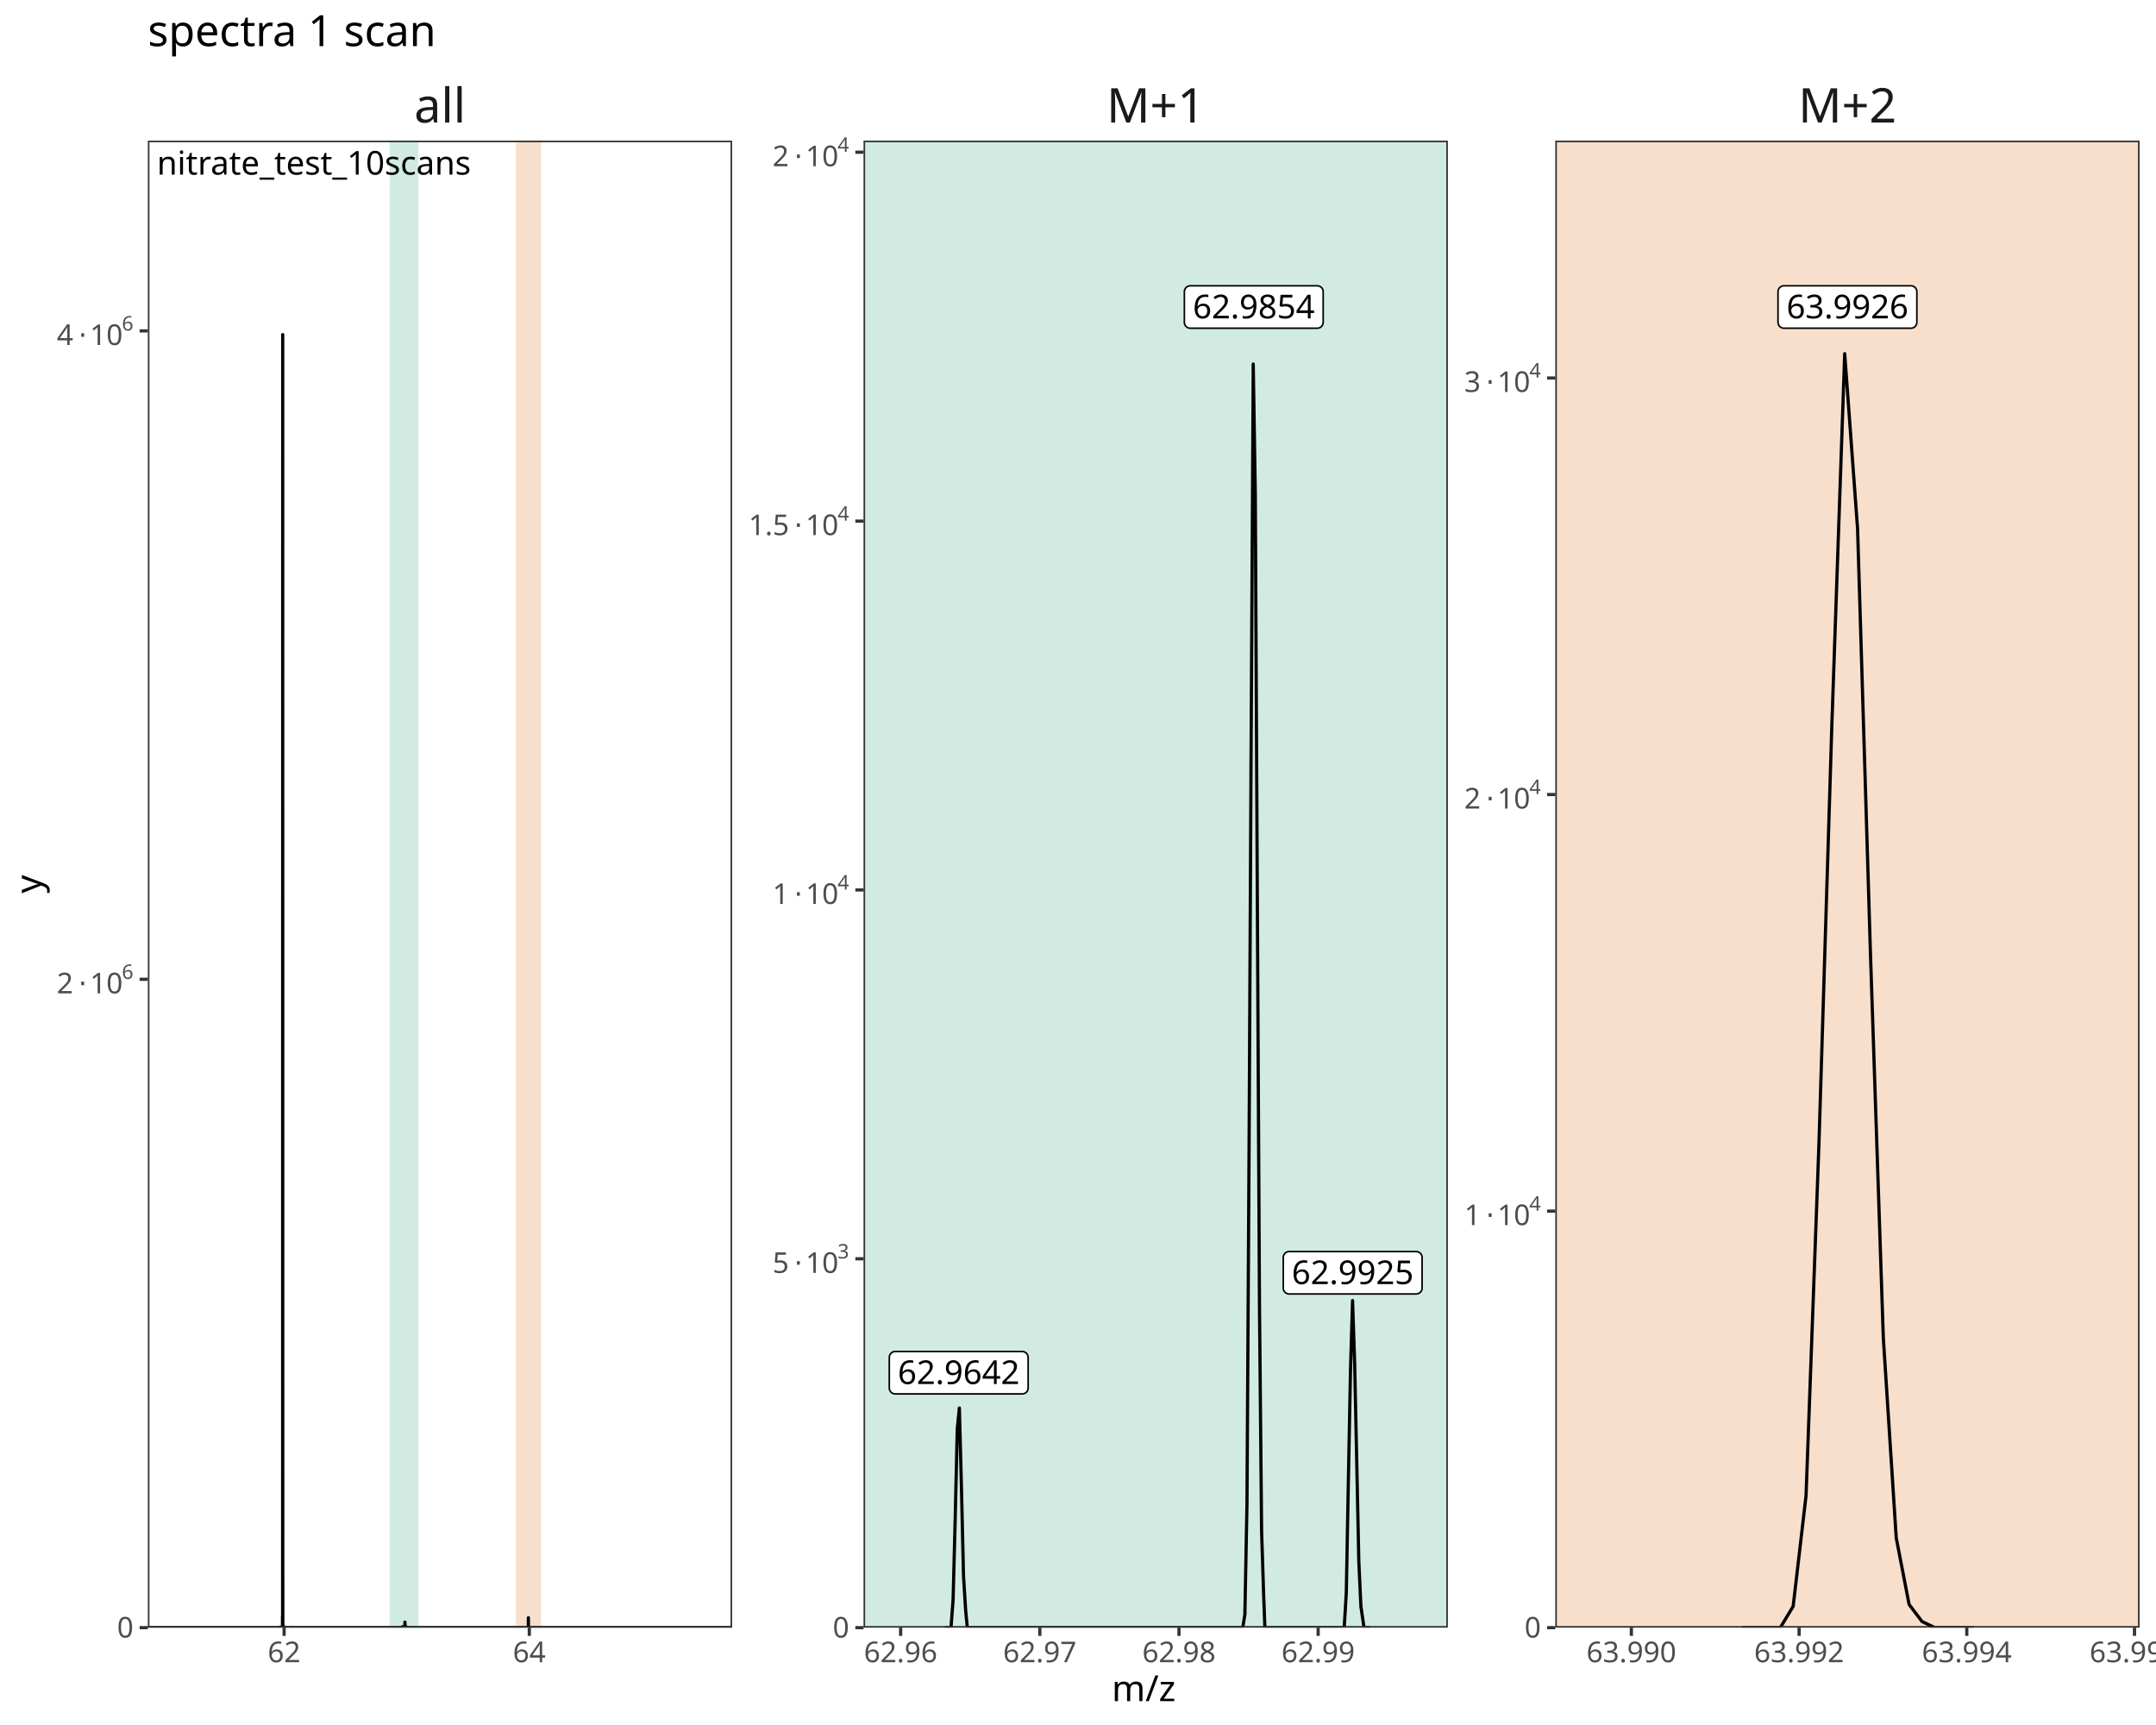
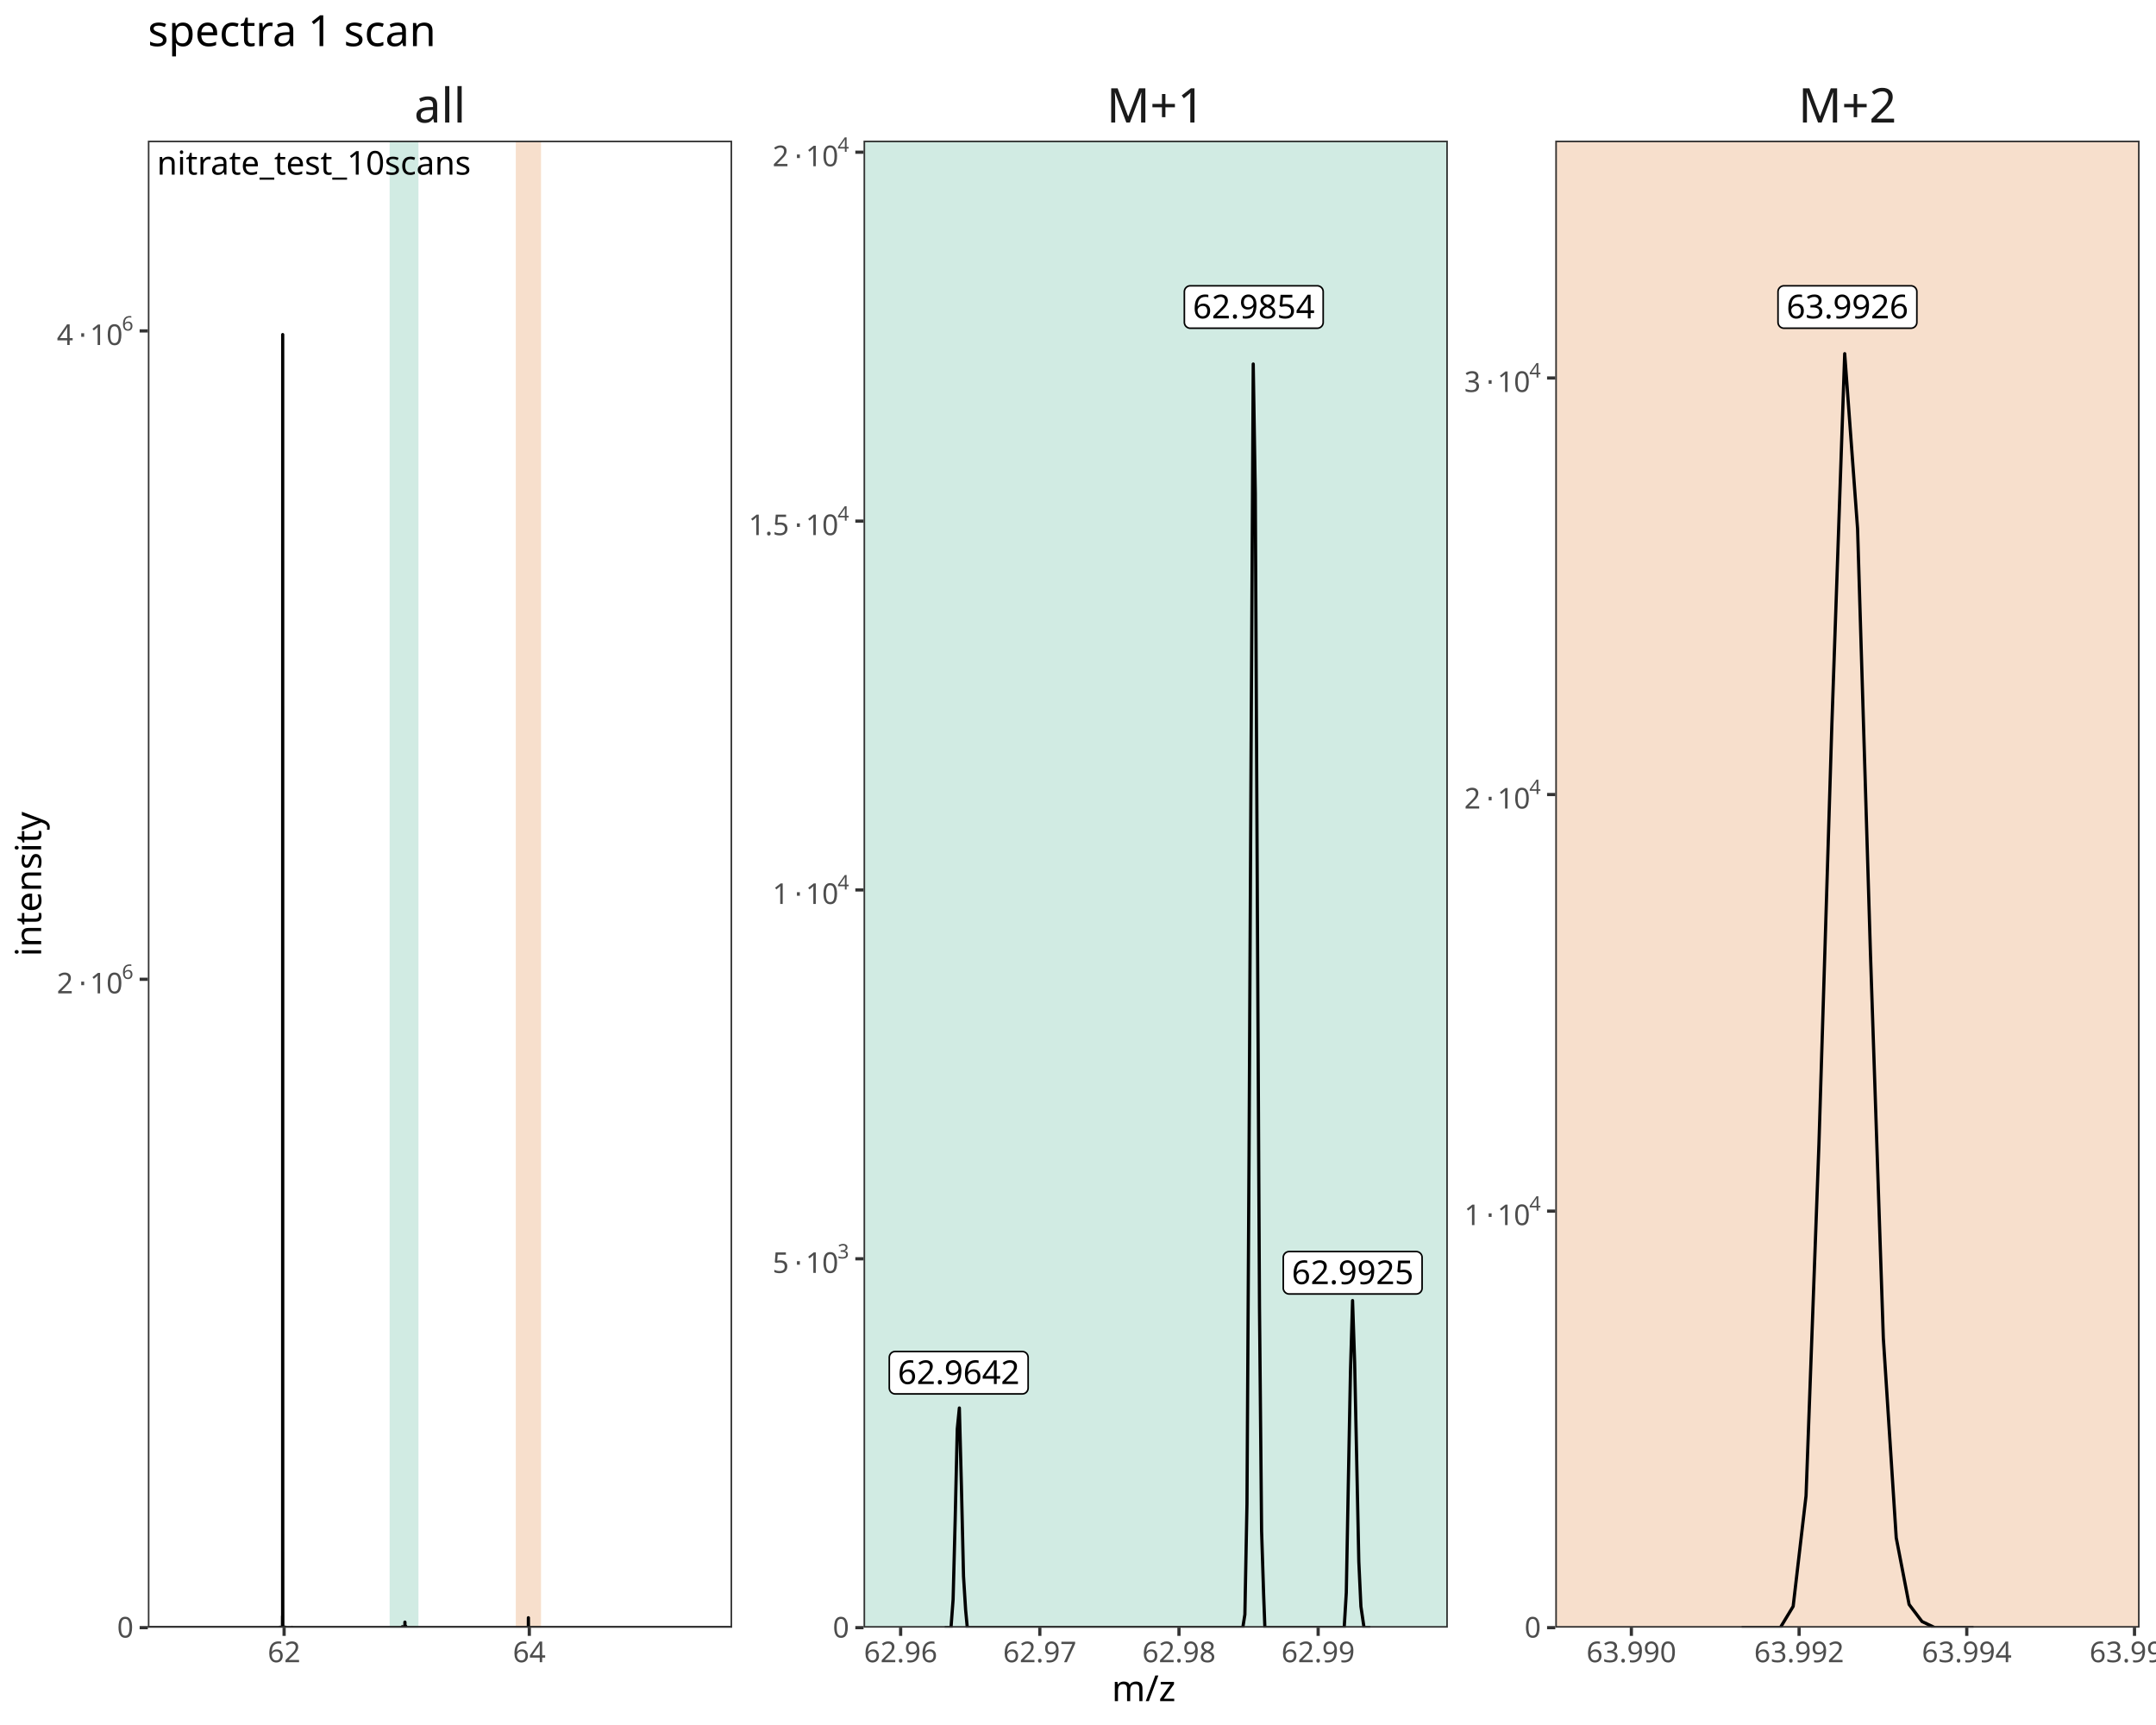
<svg xmlns="http://www.w3.org/2000/svg" class="svglite" data-engine-version="2.0" width="720.00pt" height="576.00pt" viewBox="0 0 720.00 576.00">
  <defs>
    <style type="text/css">
    .svglite line, .svglite polyline, .svglite polygon, .svglite path, .svglite rect, .svglite circle {
      fill: none;
      stroke: #000000;
      stroke-linecap: round;
      stroke-linejoin: round;
      stroke-miterlimit: 10.00;
    }
  </style>
  </defs>
  <rect width="100%" height="100%" style="stroke: none; fill: #FFFFFF;" />
  <defs>
    <clipPath id="cpMC4wMHw3MjAuMDB8MC4wMHw1NzYuMDA=">
      <rect x="0.00" y="0.00" width="720.00" height="576.00" />
    </clipPath>
  </defs>
  <g clip-path="url(#cpMC4wMHw3MjAuMDB8MC4wMHw1NzYuMDA=)">
</g>
  <defs>
    <clipPath id="cpNDkuMzd8MjQ0LjUwfDQ2Ljk2fDU0My41MA==">
      <rect x="49.37" y="46.96" width="195.13" height="496.54" />
    </clipPath>
  </defs>
  <g clip-path="url(#cpNDkuMzd8MjQ0LjUwfDQ2Ljk2fDU0My41MA==)">
    <rect x="130.12" y="46.96" width="9.62" height="496.54" style="stroke-width: 1.07; stroke: none; stroke-linecap: butt; stroke-linejoin: miter; fill: #1B9E77; fill-opacity: 0.20;" />
    <rect x="172.25" y="46.96" width="8.43" height="496.54" style="stroke-width: 1.07; stroke: none; stroke-linecap: butt; stroke-linejoin: miter; fill: #D95F02; fill-opacity: 0.20;" />
    <polyline points="49.37,543.50 49.37,543.50 49.38,543.50 49.38,543.50 93.35,543.50 93.35,543.50 93.36,543.50 93.36,543.50 93.37,543.45 93.38,543.40 93.38,543.37 93.39,543.38 93.39,543.40 93.40,543.42 93.41,543.50 93.41,543.50 93.42,543.50 93.42,543.50 93.51,543.50 93.51,543.50 93.52,543.50 93.53,543.50 93.53,543.42 93.54,543.36 93.54,543.35 93.55,543.40 93.56,543.47 93.56,543.50 93.57,543.50 93.57,543.50 93.58,543.50 93.59,543.50 93.59,543.50 93.60,543.45 93.60,543.40 93.61,543.37 93.62,543.39 93.62,543.44 93.63,543.50 93.63,543.50 93.64,543.50 93.65,543.50 93.80,543.50 93.81,543.50 93.81,543.50 93.82,543.50 93.83,543.45 93.83,543.40 93.84,543.38 93.84,543.41 93.85,543.45 93.86,543.50 93.86,543.50 93.87,543.50 93.87,543.50 93.90,543.50 93.90,543.50 93.91,543.50 93.92,543.50 93.92,543.50 93.93,543.50 93.93,543.50 93.94,543.50 93.95,543.50 93.95,543.50 93.96,543.50 93.96,543.50 93.97,543.50 93.98,543.50 93.98,543.50 93.99,543.50 93.99,543.50 94.00,543.50 94.01,543.50 94.01,543.50 94.02,543.50 94.02,543.50 94.03,543.50 94.04,543.50 94.04,543.50 94.05,543.50 94.05,543.50 94.06,543.50 94.07,543.50 94.07,543.50 94.08,543.50 94.08,543.50 94.09,543.50 94.10,543.50 94.10,543.50 94.11,543.50 94.11,543.50 94.12,543.50 94.13,543.50 94.13,543.50 94.14,543.50 94.14,543.50 94.15,543.50 94.16,543.50 94.16,543.50 94.17,543.50 94.17,543.50 94.18,543.50 94.18,543.50 94.19,543.50 94.20,543.50 94.20,543.50 94.21,543.50 94.21,543.50 94.22,543.50 94.23,543.50 94.23,543.50 94.24,543.50 94.24,543.50 94.25,543.50 94.26,543.50 94.26,543.50 94.27,543.50 94.27,543.50 94.28,543.50 94.29,543.50 94.29,543.50 94.30,543.50 94.30,543.50 94.31,543.50 94.32,543.50 94.32,543.50 94.33,543.50 94.33,543.50 94.34,539.65 94.35,543.20 94.35,543.29 94.36,543.50 94.36,543.50 94.37,543.50 94.38,543.50 94.38,534.02 94.39,497.16 94.39,378.04 94.40,237.40 94.41,111.72 94.41,171.46 94.42,316.09 94.42,448.20 94.43,512.25 94.44,530.19 94.44,535.23 94.45,542.29 94.45,543.50 94.46,543.50 94.47,543.50 94.47,543.50 94.48,543.50 94.48,543.50 94.49,543.50 94.50,543.50 94.50,543.50 94.51,543.50 94.51,543.50 94.52,543.50 94.53,543.50 94.53,543.50 94.54,543.50 94.54,543.50 94.55,543.50 94.56,543.50 94.56,543.50 94.57,543.50 94.57,543.50 94.58,543.50 94.59,543.50 94.59,543.50 94.60,543.50 94.60,543.50 94.61,543.50 94.62,543.50 94.62,543.50 94.63,543.50 94.63,543.50 94.64,543.50 94.65,543.50 94.65,543.50 94.66,543.50 94.66,543.50 94.67,543.50 94.68,543.50 94.68,543.50 94.69,543.50 94.69,543.50 94.70,543.50 94.71,543.50 94.71,543.50 94.72,543.50 94.72,543.50 94.73,543.50 94.74,543.50 94.74,543.50 94.75,543.50 94.75,543.50 94.76,543.50 94.77,543.50 94.77,543.50 94.78,543.50 94.78,543.50 94.81,543.50 94.82,543.50 94.83,543.50 94.83,543.50 94.84,543.50 94.84,543.50 94.85,543.50 94.86,543.50 94.86,543.50 94.87,543.50 94.87,543.50 94.88,543.50 94.89,543.50 94.89,543.50 94.92,543.50 94.92,543.50 94.93,543.50 94.93,543.50 94.94,543.46 94.95,543.40 94.95,543.33 94.96,543.31 94.96,543.35 94.97,543.43 94.98,543.50 94.98,543.50 94.99,543.50 94.99,543.50 95.04,543.50 95.05,543.50 95.05,543.50 95.06,543.50 95.07,543.44 95.07,543.38 95.08,543.34 95.08,543.38 95.09,543.45 95.10,543.50 95.10,543.50 95.11,543.50 95.11,543.50 95.22,543.50 95.22,543.50 95.23,543.50 95.23,543.50 95.24,543.48 95.25,543.41 95.25,543.36 95.26,543.37 95.26,543.41 95.27,543.45 95.28,543.50 95.28,543.43 95.29,543.37 95.29,543.34 95.30,543.39 95.31,543.46 95.31,543.50 95.32,543.50 95.32,543.50 95.33,543.50 97.47,543.50 97.47,543.50 97.48,543.50 97.49,543.50 97.49,543.45 97.50,543.41 97.50,543.39 97.51,543.42 97.52,543.47 97.52,543.50 97.53,543.50 97.53,543.50 97.54,543.50 134.31,543.50 134.32,543.50 134.33,543.50 134.33,543.50 134.34,543.46 134.35,543.34 134.35,543.21 134.36,543.18 134.36,543.29 134.37,543.42 134.38,543.47 134.38,543.50 134.39,543.50 134.39,543.50 134.40,543.50 135.17,543.50 135.18,543.50 135.19,543.50 135.19,543.50 135.20,543.48 135.20,543.32 135.21,542.81 135.22,542.20 135.22,541.65 135.23,541.84 135.23,542.45 135.24,543.03 135.25,543.36 135.25,543.45 135.26,543.50 135.26,543.50 135.27,543.50 135.27,543.50 135.47,543.50 135.48,543.50 135.48,543.50 135.49,543.50 135.50,543.45 135.50,543.28 135.51,543.12 135.51,543.02 135.52,543.11 135.53,543.26 135.53,543.40 135.54,543.47 135.55,543.50 135.55,543.50 135.56,543.50 135.57,543.50 176.41,543.50 176.41,543.50 176.42,543.50 176.43,543.50 176.43,543.44 176.44,543.16 176.45,542.24 176.45,541.16 176.46,540.19 176.46,540.64 176.47,541.75 176.48,542.75 176.48,543.27 176.49,543.44 176.50,543.48 176.50,543.50 176.51,543.50 176.52,543.50 176.52,543.50 244.48,543.50 244.48,543.50 244.49,543.50 244.50,543.50 " style="stroke-width: 1.07; stroke-linecap: butt;" />
    <text x="52.41" y="58.31" style="font-size: 11.00px; font-family: sans;" textLength="101.53px" lengthAdjust="spacingAndGlyphs">nitrate_test_10scans</text>
    <rect x="49.37" y="46.96" width="195.13" height="496.54" style="stroke-width: 1.07; stroke: #333333;" />
  </g>
  <g clip-path="url(#cpMC4wMHw3MjAuMDB8MC4wMHw1NzYuMDA=)">
</g>
  <defs>
    <clipPath id="cpMjg4LjM4fDQ4My41MXw0Ni45Nnw1NDMuNTA=">
      <rect x="288.38" y="46.96" width="195.13" height="496.54" />
    </clipPath>
  </defs>
  <g clip-path="url(#cpMjg4LjM4fDQ4My41MXw0Ni45Nnw1NDMuNTA=)">
    <rect x="288.38" y="46.96" width="195.13" height="496.54" style="stroke-width: 1.07; stroke: none; stroke-linecap: butt; stroke-linejoin: miter; fill: #1B9E77; fill-opacity: 0.20;" />
    <polyline points="315.50,543.50 316.20,543.50 316.89,543.50 317.59,543.50 318.29,534.10 318.98,507.55 319.68,477.14 320.38,470.15 321.07,496.39 321.77,526.34 322.47,537.57 323.03,543.50 323.73,543.50 324.42,543.50 325.12,543.50 412.94,543.50 413.64,543.50 414.33,543.50 415.03,543.50 415.73,539.11 416.43,502.12 417.12,385.49 417.82,247.35 418.52,121.55 419.21,164.77 419.91,304.56 420.61,436.61 421.31,511.19 422.00,532.65 422.41,543.50 423.11,543.50 423.80,543.50 424.50,543.50 446.81,543.50 447.51,543.50 448.21,543.50 448.90,543.50 449.60,531.81 450.30,493.82 451.00,457.57 451.69,434.28 452.39,455.01 453.09,488.32 453.78,521.43 454.48,536.41 455.52,543.50 456.21,543.50 456.91,543.50 457.61,543.50 " style="stroke-width: 1.07; stroke-linecap: butt;" />
    <polygon points="298.96,465.45 341.37,465.45 341.29,465.45 341.61,465.43 341.92,465.37 342.22,465.26 342.49,465.10 342.74,464.90 342.95,464.66 343.12,464.39 343.24,464.10 343.32,463.79 343.35,463.47 343.35,463.47 343.35,453.26 343.35,453.26 343.32,452.94 343.24,452.63 343.12,452.34 342.95,452.07 342.74,451.83 342.49,451.63 342.22,451.47 341.92,451.36 341.61,451.29 341.37,451.28 298.96,451.28 299.20,451.29 298.88,451.28 298.57,451.32 298.26,451.41 297.97,451.54 297.71,451.72 297.48,451.95 297.29,452.20 297.14,452.48 297.04,452.78 296.99,453.10 296.98,453.26 296.98,463.47 296.99,463.31 296.99,463.63 297.04,463.94 297.14,464.24 297.29,464.53 297.48,464.78 297.71,465.00 297.97,465.18 298.26,465.32 298.57,465.41 298.88,465.45 " style="stroke-width: 0.53; fill: #FFFFFF;" />
    <text x="320.16" y="462.15" text-anchor="middle" style="font-size: 11.00px; font-family: sans;" textLength="39.76px" lengthAdjust="spacingAndGlyphs">62.9642</text>
    <polygon points="397.50,109.60 439.90,109.60 439.82,109.60 440.14,109.58 440.45,109.52 440.75,109.41 441.03,109.25 441.27,109.05 441.49,108.81 441.66,108.54 441.78,108.25 441.86,107.94 441.88,107.62 441.88,107.62 441.88,97.41 441.88,97.41 441.86,97.09 441.78,96.78 441.66,96.49 441.49,96.22 441.27,95.98 441.03,95.78 440.75,95.62 440.45,95.51 440.14,95.44 439.90,95.43 397.50,95.43 397.74,95.44 397.42,95.43 397.10,95.47 396.80,95.56 396.51,95.69 396.25,95.88 396.02,96.10 395.82,96.35 395.68,96.63 395.58,96.94 395.52,97.25 395.52,97.41 395.52,107.62 395.52,107.46 395.52,107.78 395.58,108.09 395.68,108.40 395.82,108.68 396.02,108.93 396.25,109.15 396.51,109.33 396.80,109.47 397.10,109.56 397.42,109.60 " style="stroke-width: 0.53; fill: #FFFFFF;" />
    <text x="418.70" y="106.30" text-anchor="middle" style="font-size: 11.00px; font-family: sans;" textLength="39.76px" lengthAdjust="spacingAndGlyphs">62.9854</text>
    <polygon points="430.53,432.08 472.93,432.08 472.85,432.08 473.17,432.06 473.48,432.00 473.78,431.89 474.06,431.73 474.30,431.53 474.52,431.29 474.69,431.02 474.81,430.73 474.89,430.42 474.91,430.10 474.91,430.10 474.91,419.89 474.91,419.89 474.89,419.57 474.81,419.26 474.69,418.97 474.52,418.70 474.30,418.46 474.06,418.26 473.78,418.10 473.48,417.99 473.17,417.92 472.93,417.91 430.53,417.91 430.77,417.92 430.45,417.91 430.13,417.95 429.83,418.04 429.54,418.17 429.27,418.36 429.05,418.58 428.85,418.83 428.71,419.11 428.60,419.41 428.55,419.73 428.55,419.89 428.55,430.10 428.55,429.94 428.55,430.26 428.60,430.57 428.71,430.88 428.85,431.16 429.05,431.41 429.27,431.63 429.54,431.81 429.83,431.95 430.13,432.04 430.45,432.08 " style="stroke-width: 0.53; fill: #FFFFFF;" />
    <text x="451.73" y="428.78" text-anchor="middle" style="font-size: 11.00px; font-family: sans;" textLength="39.76px" lengthAdjust="spacingAndGlyphs">62.9925</text>
    <rect x="288.38" y="46.96" width="195.13" height="496.54" style="stroke-width: 1.07; stroke: #333333;" />
  </g>
  <g clip-path="url(#cpMC4wMHw3MjAuMDB8MC4wMHw1NzYuMDA=)">
</g>
  <defs>
    <clipPath id="cpNTE5LjM5fDcxNC41Mnw0Ni45Nnw1NDMuNTA=">
      <rect x="519.39" y="46.96" width="195.13" height="496.54" />
    </clipPath>
  </defs>
  <g clip-path="url(#cpNTE5LjM5fDcxNC41Mnw0Ni45Nnw1NDMuNTA=)">
    <rect x="519.39" y="46.96" width="195.13" height="496.54" style="stroke-width: 1.07; stroke: none; stroke-linecap: butt; stroke-linejoin: miter; fill: #D95F02; fill-opacity: 0.20;" />
    <polyline points="581.63,543.50 585.93,543.50 590.23,543.50 594.53,543.50 598.83,536.38 603.13,499.45 607.44,381.96 611.74,242.39 616.04,118.10 620.34,176.55 624.64,318.38 628.94,446.80 633.25,513.50 637.55,535.75 641.85,541.44 646.15,543.50 650.45,543.50 654.75,543.50 659.06,543.50 " style="stroke-width: 1.07; stroke-linecap: butt;" />
    <polygon points="595.75,109.60 638.16,109.60 638.08,109.60 638.40,109.58 638.71,109.52 639.01,109.41 639.28,109.25 639.53,109.05 639.74,108.81 639.91,108.54 640.04,108.25 640.11,107.94 640.14,107.62 640.14,107.62 640.14,97.41 640.14,97.41 640.11,97.09 640.04,96.78 639.91,96.49 639.74,96.22 639.53,95.98 639.28,95.78 639.01,95.62 638.71,95.51 638.40,95.44 638.16,95.43 595.75,95.43 595.99,95.44 595.67,95.43 595.36,95.47 595.05,95.56 594.76,95.69 594.50,95.88 594.27,96.10 594.08,96.35 593.93,96.63 593.83,96.94 593.78,97.25 593.77,97.41 593.77,107.62 593.78,107.46 593.78,107.78 593.83,108.09 593.93,108.40 594.08,108.68 594.27,108.93 594.50,109.15 594.76,109.33 595.05,109.47 595.36,109.56 595.67,109.60 " style="stroke-width: 0.53; fill: #FFFFFF;" />
    <text x="616.96" y="106.30" text-anchor="middle" style="font-size: 11.00px; font-family: sans;" textLength="39.76px" lengthAdjust="spacingAndGlyphs">63.9926</text>
    <rect x="519.39" y="46.96" width="195.13" height="496.54" style="stroke-width: 1.07; stroke: #333333;" />
  </g>
  <g clip-path="url(#cpMC4wMHw3MjAuMDB8MC4wMHw1NzYuMDA=)">
</g>
  <defs>
    <clipPath id="cpNDkuMzd8MjQ0LjUwfDIzLjg2fDQ2Ljk2">
      <rect x="49.37" y="23.86" width="195.13" height="23.10" />
    </clipPath>
  </defs>
  <g clip-path="url(#cpNDkuMzd8MjQ0LjUwfDIzLjg2fDQ2Ljk2)">
    <text x="146.93" y="40.91" text-anchor="middle" style="font-size: 16.00px; fill: #1A1A1A; font-family: sans;" textLength="16.00px" lengthAdjust="spacingAndGlyphs">all</text>
  </g>
  <g clip-path="url(#cpMC4wMHw3MjAuMDB8MC4wMHw1NzYuMDA=)">
</g>
  <defs>
    <clipPath id="cpMjg4LjM4fDQ4My41MXwyMy44Nnw0Ni45Ng==">
      <rect x="288.38" y="23.86" width="195.13" height="23.10" />
    </clipPath>
  </defs>
  <g clip-path="url(#cpMjg4LjM4fDQ4My41MXwyMy44Nnw0Ni45Ng==)">
    <text x="385.95" y="40.91" text-anchor="middle" style="font-size: 16.00px; fill: #1A1A1A; font-family: sans;" textLength="31.58px" lengthAdjust="spacingAndGlyphs">M+1</text>
  </g>
  <g clip-path="url(#cpMC4wMHw3MjAuMDB8MC4wMHw1NzYuMDA=)">
</g>
  <defs>
    <clipPath id="cpNTE5LjM5fDcxNC41MnwyMy44Nnw0Ni45Ng==">
      <rect x="519.39" y="23.86" width="195.13" height="23.10" />
    </clipPath>
  </defs>
  <g clip-path="url(#cpNTE5LjM5fDcxNC41MnwyMy44Nnw0Ni45Ng==)">
    <text x="616.96" y="40.91" text-anchor="middle" style="font-size: 16.00px; fill: #1A1A1A; font-family: sans;" textLength="31.58px" lengthAdjust="spacingAndGlyphs">M+2</text>
  </g>
  <g clip-path="url(#cpMC4wMHw3MjAuMDB8MC4wMHw1NzYuMDA=)">
    <polyline points="94.88,546.24 94.88,543.50 " style="stroke-width: 1.07; stroke: #333333; stroke-linecap: butt;" />
    <polyline points="176.76,546.24 176.76,543.50 " style="stroke-width: 1.07; stroke: #333333; stroke-linecap: butt;" />
    <text x="94.88" y="555.04" text-anchor="middle" style="font-size: 9.60px; fill: #4D4D4D; font-family: sans;" textLength="10.68px" lengthAdjust="spacingAndGlyphs">62</text>
    <text x="176.76" y="555.04" text-anchor="middle" style="font-size: 9.60px; fill: #4D4D4D; font-family: sans;" textLength="10.68px" lengthAdjust="spacingAndGlyphs">64</text>
    <polyline points="300.77,546.24 300.77,543.50 " style="stroke-width: 1.07; stroke: #333333; stroke-linecap: butt;" />
    <polyline points="347.25,546.24 347.25,543.50 " style="stroke-width: 1.07; stroke: #333333; stroke-linecap: butt;" />
    <polyline points="393.72,546.24 393.72,543.50 " style="stroke-width: 1.07; stroke: #333333; stroke-linecap: butt;" />
    <polyline points="440.20,546.24 440.20,543.50 " style="stroke-width: 1.07; stroke: #333333; stroke-linecap: butt;" />
    <text x="300.77" y="555.04" text-anchor="middle" style="font-size: 9.60px; fill: #4D4D4D; font-family: sans;" textLength="24.02px" lengthAdjust="spacingAndGlyphs">62.96</text>
    <text x="347.25" y="555.04" text-anchor="middle" style="font-size: 9.60px; fill: #4D4D4D; font-family: sans;" textLength="24.02px" lengthAdjust="spacingAndGlyphs">62.97</text>
    <text x="393.72" y="555.04" text-anchor="middle" style="font-size: 9.60px; fill: #4D4D4D; font-family: sans;" textLength="24.02px" lengthAdjust="spacingAndGlyphs">62.98</text>
    <text x="440.20" y="555.04" text-anchor="middle" style="font-size: 9.60px; fill: #4D4D4D; font-family: sans;" textLength="24.02px" lengthAdjust="spacingAndGlyphs">62.99</text>
    <polyline points="544.80,546.24 544.80,543.50 " style="stroke-width: 1.07; stroke: #333333; stroke-linecap: butt;" />
    <polyline points="600.81,546.24 600.81,543.50 " style="stroke-width: 1.07; stroke: #333333; stroke-linecap: butt;" />
    <polyline points="656.81,546.24 656.81,543.50 " style="stroke-width: 1.07; stroke: #333333; stroke-linecap: butt;" />
    <polyline points="712.82,546.24 712.82,543.50 " style="stroke-width: 1.07; stroke: #333333; stroke-linecap: butt;" />
    <text x="544.80" y="555.04" text-anchor="middle" style="font-size: 9.60px; fill: #4D4D4D; font-family: sans;" textLength="29.36px" lengthAdjust="spacingAndGlyphs">63.990</text>
    <text x="600.81" y="555.04" text-anchor="middle" style="font-size: 9.60px; fill: #4D4D4D; font-family: sans;" textLength="29.36px" lengthAdjust="spacingAndGlyphs">63.992</text>
    <text x="656.81" y="555.04" text-anchor="middle" style="font-size: 9.60px; fill: #4D4D4D; font-family: sans;" textLength="29.36px" lengthAdjust="spacingAndGlyphs">63.994</text>
    <text x="712.82" y="555.04" text-anchor="middle" style="font-size: 9.60px; fill: #4D4D4D; font-family: sans;" textLength="29.36px" lengthAdjust="spacingAndGlyphs">63.996</text>
    <text x="509.12" y="546.81" style="font-size: 9.60px; fill: #4D4D4D; font-family: sans;" textLength="5.34px" lengthAdjust="spacingAndGlyphs">0</text>
    <text x="488.99" y="409.08" style="font-size: 9.60px; fill: #4D4D4D; font-family: sans;" textLength="5.34px" lengthAdjust="spacingAndGlyphs">1</text>
    <text x="496.11" y="409.08" style="font-size: 9.60px; fill: #4D4D4D; font-family: sans;" textLength="2.15px" lengthAdjust="spacingAndGlyphs">⋅</text>
    <text x="500.04" y="409.08" style="font-size: 9.60px; fill: #4D4D4D; font-family: sans;" textLength="10.68px" lengthAdjust="spacingAndGlyphs">10</text>
    <text x="510.72" y="404.26" style="font-size: 6.72px; fill: #4D4D4D; font-family: sans;" textLength="3.74px" lengthAdjust="spacingAndGlyphs">4</text>
    <text x="488.99" y="269.98" style="font-size: 9.60px; fill: #4D4D4D; font-family: sans;" textLength="5.34px" lengthAdjust="spacingAndGlyphs">2</text>
    <text x="496.11" y="269.98" style="font-size: 9.60px; fill: #4D4D4D; font-family: sans;" textLength="2.15px" lengthAdjust="spacingAndGlyphs">⋅</text>
    <text x="500.04" y="269.98" style="font-size: 9.60px; fill: #4D4D4D; font-family: sans;" textLength="10.68px" lengthAdjust="spacingAndGlyphs">10</text>
    <text x="510.72" y="265.16" style="font-size: 6.72px; fill: #4D4D4D; font-family: sans;" textLength="3.74px" lengthAdjust="spacingAndGlyphs">4</text>
    <text x="488.99" y="130.88" style="font-size: 9.60px; fill: #4D4D4D; font-family: sans;" textLength="5.34px" lengthAdjust="spacingAndGlyphs">3</text>
    <text x="496.11" y="130.88" style="font-size: 9.60px; fill: #4D4D4D; font-family: sans;" textLength="2.15px" lengthAdjust="spacingAndGlyphs">⋅</text>
    <text x="500.04" y="130.88" style="font-size: 9.60px; fill: #4D4D4D; font-family: sans;" textLength="10.68px" lengthAdjust="spacingAndGlyphs">10</text>
    <text x="510.72" y="126.06" style="font-size: 6.72px; fill: #4D4D4D; font-family: sans;" textLength="3.74px" lengthAdjust="spacingAndGlyphs">4</text>
    <polyline points="516.65,543.50 519.39,543.50 " style="stroke-width: 1.07; stroke: #333333; stroke-linecap: butt;" />
    <polyline points="516.65,404.40 519.39,404.40 " style="stroke-width: 1.07; stroke: #333333; stroke-linecap: butt;" />
    <polyline points="516.65,265.30 519.39,265.30 " style="stroke-width: 1.07; stroke: #333333; stroke-linecap: butt;" />
    <polyline points="516.65,126.21 519.39,126.21 " style="stroke-width: 1.07; stroke: #333333; stroke-linecap: butt;" />
    <text x="278.11" y="546.81" style="font-size: 9.60px; fill: #4D4D4D; font-family: sans;" textLength="5.34px" lengthAdjust="spacingAndGlyphs">0</text>
    <text x="257.98" y="425.04" style="font-size: 9.60px; fill: #4D4D4D; font-family: sans;" textLength="5.34px" lengthAdjust="spacingAndGlyphs">5</text>
    <text x="265.10" y="425.04" style="font-size: 9.60px; fill: #4D4D4D; font-family: sans;" textLength="2.15px" lengthAdjust="spacingAndGlyphs">⋅</text>
    <text x="269.03" y="425.04" style="font-size: 9.60px; fill: #4D4D4D; font-family: sans;" textLength="10.68px" lengthAdjust="spacingAndGlyphs">10</text>
    <text x="279.71" y="420.22" style="font-size: 6.72px; fill: #4D4D4D; font-family: sans;" textLength="3.74px" lengthAdjust="spacingAndGlyphs">3</text>
    <text x="257.98" y="301.84" style="font-size: 9.60px; fill: #4D4D4D; font-family: sans;" textLength="5.34px" lengthAdjust="spacingAndGlyphs">1</text>
    <text x="265.10" y="301.84" style="font-size: 9.60px; fill: #4D4D4D; font-family: sans;" textLength="2.15px" lengthAdjust="spacingAndGlyphs">⋅</text>
    <text x="269.03" y="301.84" style="font-size: 9.60px; fill: #4D4D4D; font-family: sans;" textLength="10.68px" lengthAdjust="spacingAndGlyphs">10</text>
    <text x="279.71" y="297.02" style="font-size: 6.72px; fill: #4D4D4D; font-family: sans;" textLength="3.74px" lengthAdjust="spacingAndGlyphs">4</text>
    <text x="249.98" y="178.68" style="font-size: 9.60px; fill: #4D4D4D; font-family: sans;" textLength="13.35px" lengthAdjust="spacingAndGlyphs">1.5</text>
    <text x="265.10" y="178.68" style="font-size: 9.60px; fill: #4D4D4D; font-family: sans;" textLength="2.15px" lengthAdjust="spacingAndGlyphs">⋅</text>
    <text x="269.03" y="178.68" style="font-size: 9.60px; fill: #4D4D4D; font-family: sans;" textLength="10.68px" lengthAdjust="spacingAndGlyphs">10</text>
    <text x="279.71" y="173.86" style="font-size: 6.72px; fill: #4D4D4D; font-family: sans;" textLength="3.74px" lengthAdjust="spacingAndGlyphs">4</text>
    <text x="257.98" y="55.51" style="font-size: 9.60px; fill: #4D4D4D; font-family: sans;" textLength="5.34px" lengthAdjust="spacingAndGlyphs">2</text>
    <text x="265.10" y="55.51" style="font-size: 9.60px; fill: #4D4D4D; font-family: sans;" textLength="2.15px" lengthAdjust="spacingAndGlyphs">⋅</text>
    <text x="269.03" y="55.51" style="font-size: 9.60px; fill: #4D4D4D; font-family: sans;" textLength="10.68px" lengthAdjust="spacingAndGlyphs">10</text>
    <text x="279.71" y="50.69" style="font-size: 6.72px; fill: #4D4D4D; font-family: sans;" textLength="3.74px" lengthAdjust="spacingAndGlyphs">4</text>
    <polyline points="285.64,543.50 288.38,543.50 " style="stroke-width: 1.07; stroke: #333333; stroke-linecap: butt;" />
    <polyline points="285.64,420.33 288.38,420.33 " style="stroke-width: 1.07; stroke: #333333; stroke-linecap: butt;" />
    <polyline points="285.64,297.17 288.38,297.17 " style="stroke-width: 1.07; stroke: #333333; stroke-linecap: butt;" />
    <polyline points="285.64,174.00 288.38,174.00 " style="stroke-width: 1.07; stroke: #333333; stroke-linecap: butt;" />
    <polyline points="285.64,50.83 288.38,50.83 " style="stroke-width: 1.07; stroke: #333333; stroke-linecap: butt;" />
    <text x="39.10" y="546.81" style="font-size: 9.60px; fill: #4D4D4D; font-family: sans;" textLength="5.34px" lengthAdjust="spacingAndGlyphs">0</text>
    <text x="18.97" y="331.70" style="font-size: 9.60px; fill: #4D4D4D; font-family: sans;" textLength="5.34px" lengthAdjust="spacingAndGlyphs">2</text>
    <text x="26.09" y="331.70" style="font-size: 9.60px; fill: #4D4D4D; font-family: sans;" textLength="2.15px" lengthAdjust="spacingAndGlyphs">⋅</text>
    <text x="30.02" y="331.70" style="font-size: 9.60px; fill: #4D4D4D; font-family: sans;" textLength="10.68px" lengthAdjust="spacingAndGlyphs">10</text>
    <text x="40.70" y="326.88" style="font-size: 6.72px; fill: #4D4D4D; font-family: sans;" textLength="3.74px" lengthAdjust="spacingAndGlyphs">6</text>
    <text x="18.97" y="115.20" style="font-size: 9.60px; fill: #4D4D4D; font-family: sans;" textLength="5.34px" lengthAdjust="spacingAndGlyphs">4</text>
    <text x="26.09" y="115.20" style="font-size: 9.60px; fill: #4D4D4D; font-family: sans;" textLength="2.15px" lengthAdjust="spacingAndGlyphs">⋅</text>
    <text x="30.02" y="115.20" style="font-size: 9.60px; fill: #4D4D4D; font-family: sans;" textLength="10.68px" lengthAdjust="spacingAndGlyphs">10</text>
    <text x="40.70" y="110.38" style="font-size: 6.72px; fill: #4D4D4D; font-family: sans;" textLength="3.74px" lengthAdjust="spacingAndGlyphs">6</text>
    <polyline points="46.63,543.50 49.37,543.50 " style="stroke-width: 1.07; stroke: #333333; stroke-linecap: butt;" />
    <polyline points="46.63,326.99 49.37,326.99 " style="stroke-width: 1.07; stroke: #333333; stroke-linecap: butt;" />
    <polyline points="46.63,110.49 49.37,110.49 " style="stroke-width: 1.07; stroke: #333333; stroke-linecap: butt;" />
    <text x="381.94" y="568.03" text-anchor="middle" style="font-size: 12.00px; font-family: sans;" textLength="19.34px" lengthAdjust="spacingAndGlyphs">m/z</text>
-     <text transform="translate(13.74,295.23) rotate(-90)" text-anchor="middle" style="font-size: 12.00px; font-family: sans;" textLength="6.00px" lengthAdjust="spacingAndGlyphs">y</text>
+     <text transform="translate(13.74,295.23) rotate(-90)" text-anchor="middle" style="font-size: 12.00px; font-family: sans;" textLength="44.03px" lengthAdjust="spacingAndGlyphs">intensity</text>
    <text x="49.37" y="15.39" style="font-size: 14.40px; font-family: sans;" textLength="93.67px" lengthAdjust="spacingAndGlyphs">spectra 1 scan</text>
  </g>
</svg>
